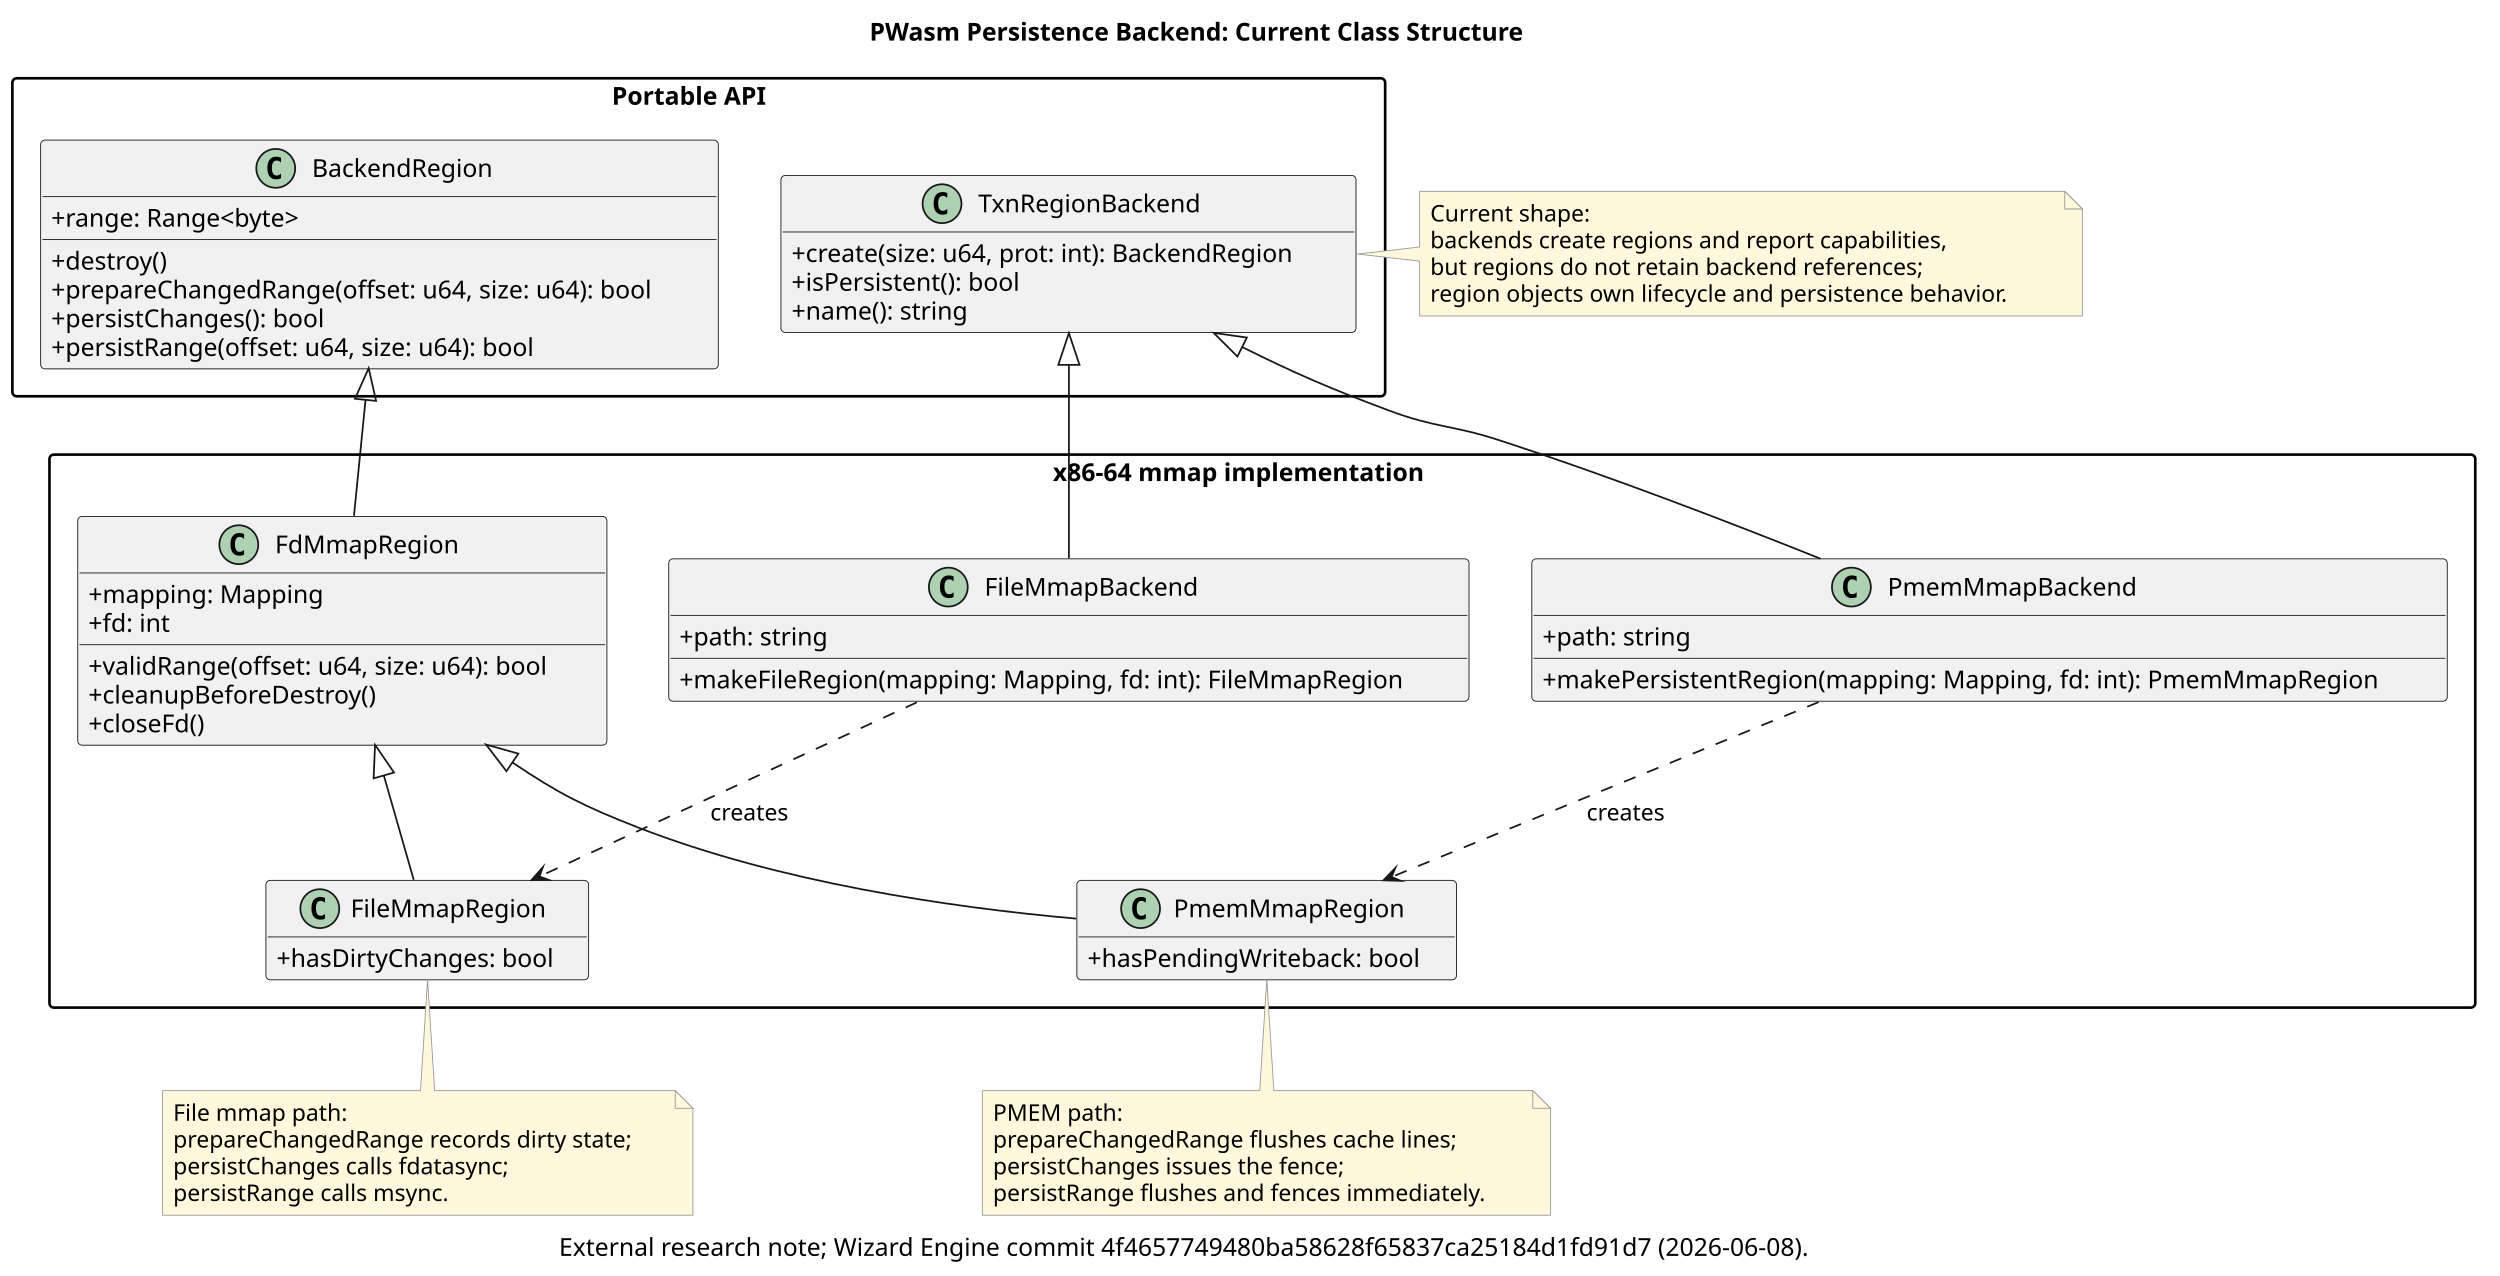
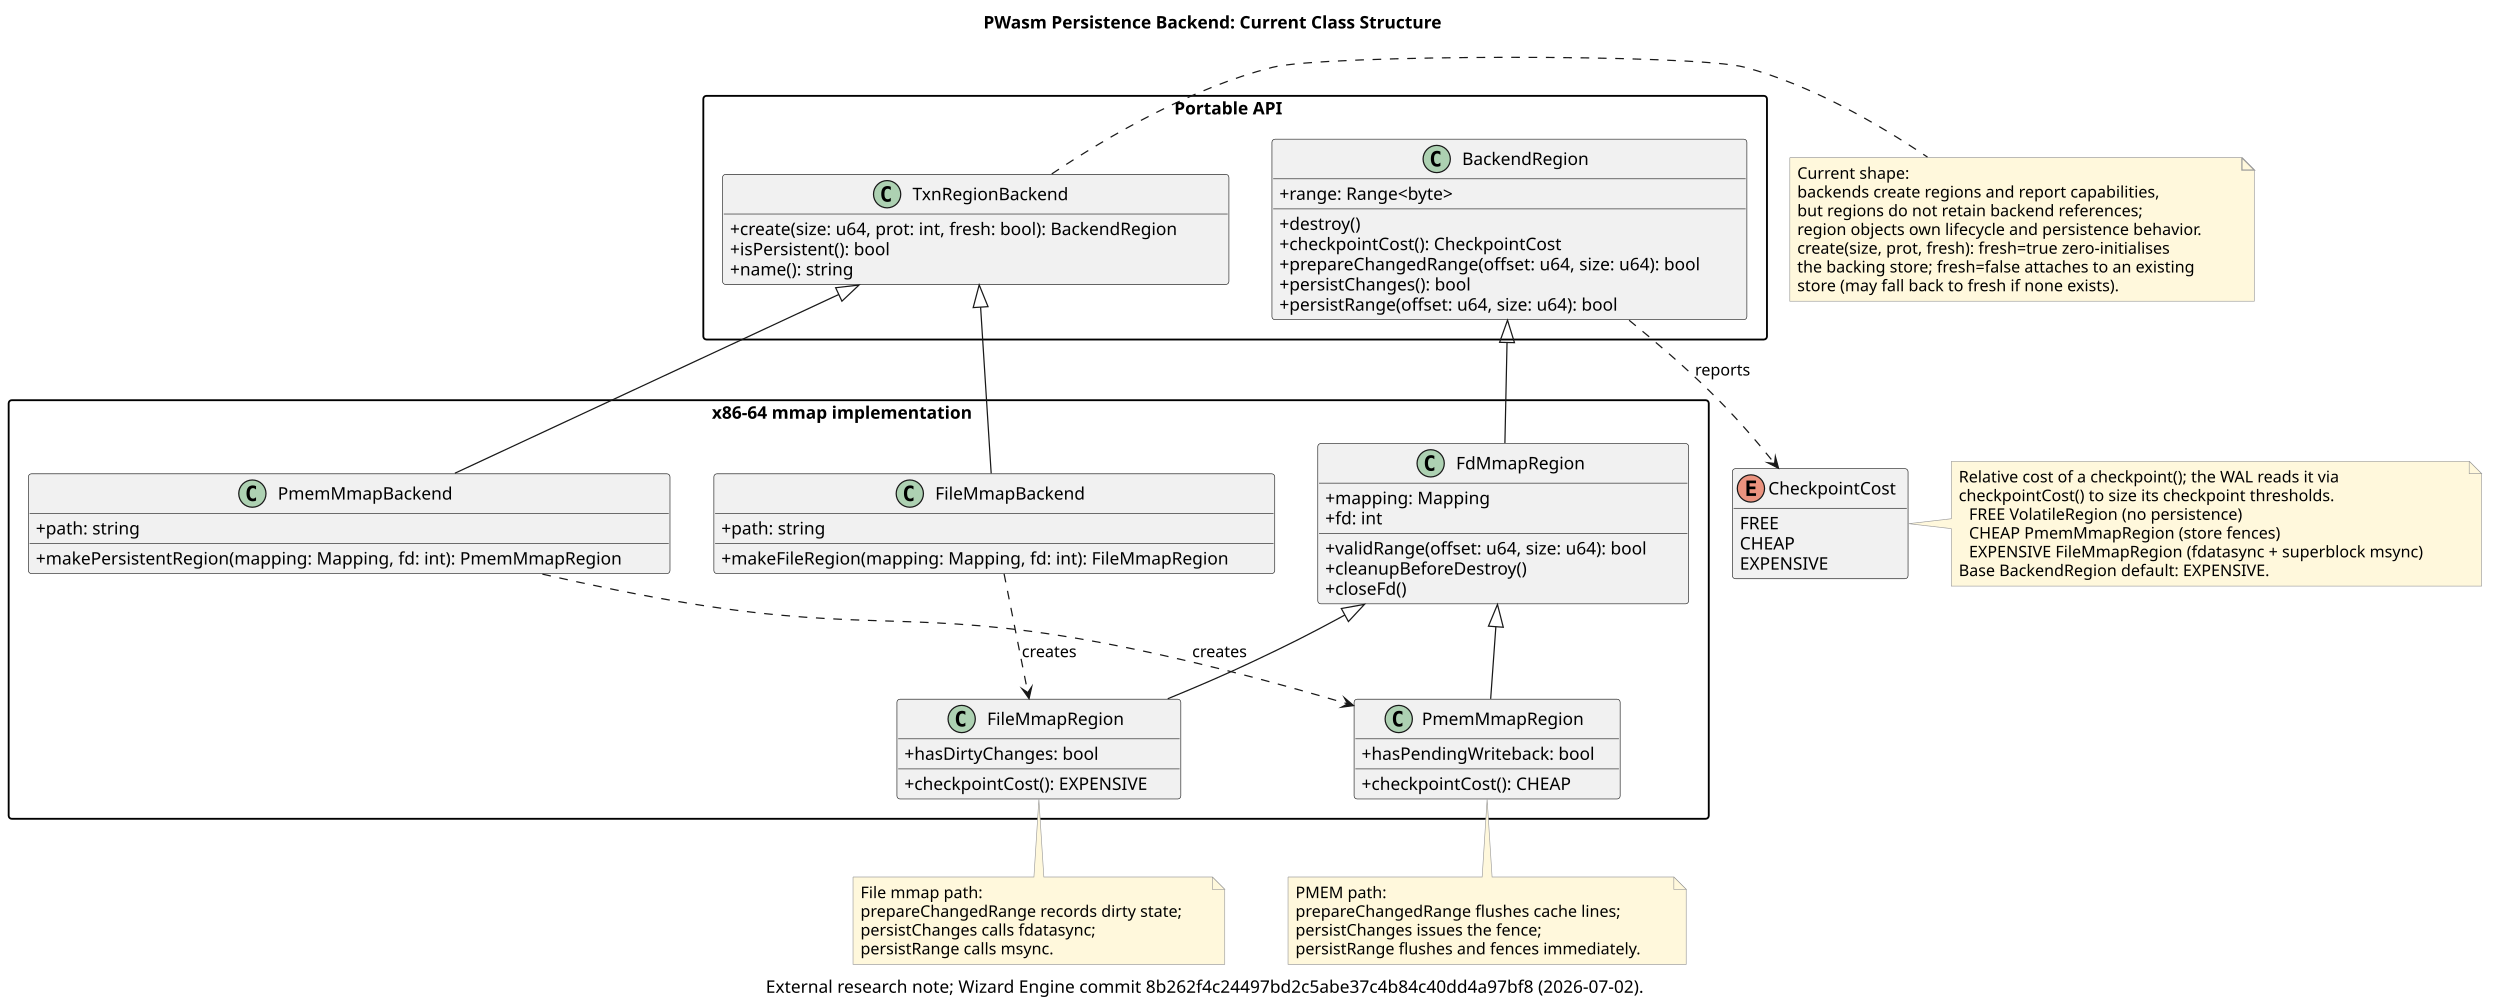
- <svg xmlns="http://www.w3.org/2000/svg" contentStyleType="text/css" data-diagram-type="CLASS" height="722px" preserveAspectRatio="none" style="width:1415px;height:722px;background:#FFFFFF;" version="1.1" viewBox="0 0 1415 722" width="1415px" zoomAndPan="magnify">
+ <svg xmlns="http://www.w3.org/2000/svg" contentStyleType="text/css" data-diagram-type="CLASS" height="813px" preserveAspectRatio="none" style="width:2019px;height:813px;background:#FFFFFF;" version="1.1" viewBox="0 0 2019 813" width="2019px" zoomAndPan="magnify">
  <defs />
  <g>
    <g class="title" data-source-line="3">
-       <text fill="#000000" font-family="sans-serif" font-size="14" font-weight="700" lengthAdjust="spacing" textLength="423.719" x="492.141" y="22.995">PWasm Persistence Backend: Current Class Structure</text>
+       <text fill="#000000" font-family="sans-serif" font-size="14" font-weight="700" lengthAdjust="spacing" textLength="423.719" x="794.208" y="22.995">PWasm Persistence Backend: Current Class Structure</text>
    </g>
-     <g class="cluster" data-qualified-name="Portable API" data-source-line="6" id="ent0001">
-       <rect fill="none" height="180" rx="2.5" ry="2.5" style="stroke:#000000;stroke-width:1.5;" width="777" x="7" y="44.297" />
-       <text fill="#000000" font-family="sans-serif" font-size="14" font-weight="700" lengthAdjust="spacing" textLength="98.417" x="346.291" y="59.292">Portable API</text>
+     <g class="cluster" data-qualified-name="Portable API" data-source-line="12" id="ent0002">
+       <rect fill="none" height="196.78" rx="2.5" ry="2.5" style="stroke:#000000;stroke-width:1.5;" width="859" x="568" y="77.407" />
+       <text fill="#000000" font-family="sans-serif" font-size="14" font-weight="700" lengthAdjust="spacing" textLength="98.417" x="948.292" y="92.402">Portable API</text>
    </g>
-     <g class="cluster" data-qualified-name="x86-64 mmap implementation" data-source-line="22" id="ent0004">
-       <rect fill="none" height="313" rx="2.5" ry="2.5" style="stroke:#000000;stroke-width:1.5;" width="1373" x="28" y="257.297" />
-       <text fill="#000000" font-family="sans-serif" font-size="14" font-weight="700" lengthAdjust="spacing" textLength="237.166" x="595.917" y="272.292">x86-64 mmap implementation</text>
+     <g class="cluster" data-qualified-name="x86-64 mmap implementation" data-source-line="29" id="ent0005">
+       <rect fill="none" height="338.08" rx="2.5" ry="2.5" style="stroke:#000000;stroke-width:1.5;" width="1373" x="7" y="323.187" />
+       <text fill="#000000" font-family="sans-serif" font-size="14" font-weight="700" lengthAdjust="spacing" textLength="237.166" x="574.917" y="338.182">x86-64 mmap implementation</text>
    </g>
-     <g class="entity" data-qualified-name="Portable API.BackendRegion" data-source-line="7" id="ent0002">
-       <rect fill="#F1F1F1" height="129.484" rx="2.5" ry="2.5" style="stroke:#181818;stroke-width:0.5;" width="383.56" x="23" y="79.297" />
-       <ellipse cx="156.072" cy="95.297" fill="#ADD1B2" rx="11" ry="11" style="stroke:#181818;stroke-width:1;" />
-       <path d="M159.041,100.938 Q158.462,101.234 157.822,101.375 Q157.181,101.531 156.478,101.531 Q153.978,101.531 152.65,99.891 Q151.337,98.234 151.337,95.109 Q151.337,91.984 152.65,90.328 Q153.978,88.672 156.478,88.672 Q157.181,88.672 157.822,88.828 Q158.478,88.984 159.041,89.281 L159.041,92 Q158.416,91.422 157.822,91.156 Q157.228,90.875 156.603,90.875 Q155.259,90.875 154.572,91.953 Q153.884,93.016 153.884,95.109 Q153.884,97.203 154.572,98.281 Q155.259,99.344 156.603,99.344 Q157.228,99.344 157.822,99.078 Q158.416,98.797 159.041,98.219 L159.041,100.938 Z " fill="#000000" />
-       <text fill="#000000" font-family="sans-serif" font-size="14" lengthAdjust="spacing" textLength="108.917" x="176.572" y="100.144">BackendRegion</text>
-       <line style="stroke:#181818;stroke-width:0.5;" x1="24" x2="405.56" y1="111.297" y2="111.297" />
-       <text fill="#000000" font-family="sans-serif" font-size="14" lengthAdjust="spacing" textLength="161.02" x="29" y="128.292">+range: Range&lt;byte&gt;</text>
-       <line style="stroke:#181818;stroke-width:0.5;" x1="24" x2="405.56" y1="135.594" y2="135.594" />
-       <text fill="#000000" font-family="sans-serif" font-size="14" lengthAdjust="spacing" textLength="75.544" x="29" y="152.589">+destroy()</text>
-       <text fill="#000000" font-family="sans-serif" font-size="14" lengthAdjust="spacing" textLength="371.56" x="29" y="168.886">+prepareChangedRange(offset: u64, size: u64): bool</text>
-       <text fill="#000000" font-family="sans-serif" font-size="14" lengthAdjust="spacing" textLength="169.846" x="29" y="185.183">+persistChanges(): bool</text>
-       <text fill="#000000" font-family="sans-serif" font-size="14" lengthAdjust="spacing" textLength="301.205" x="29" y="201.48">+persistRange(offset: u64, size: u64): bool</text>
+     <g class="entity" data-qualified-name="Portable API.BackendRegion" data-source-line="13" id="ent0003">
+       <rect fill="#F1F1F1" height="145.781" rx="2.5" ry="2.5" style="stroke:#181818;stroke-width:0.5;" width="383.56" x="1027.22" y="112.407" />
+       <ellipse cx="1160.292" cy="128.407" fill="#ADD1B2" rx="11" ry="11" style="stroke:#181818;stroke-width:1;" />
+       <path d="M1163.261,134.048 Q1162.682,134.344 1162.042,134.485 Q1161.401,134.641 1160.698,134.641 Q1158.198,134.641 1156.87,133.001 Q1155.557,131.344 1155.557,128.219 Q1155.557,125.094 1156.87,123.438 Q1158.198,121.782 1160.698,121.782 Q1161.401,121.782 1162.042,121.938 Q1162.698,122.094 1163.261,122.391 L1163.261,125.11 Q1162.636,124.532 1162.042,124.266 Q1161.448,123.985 1160.823,123.985 Q1159.479,123.985 1158.792,125.063 Q1158.104,126.126 1158.104,128.219 Q1158.104,130.313 1158.792,131.391 Q1159.479,132.454 1160.823,132.454 Q1161.448,132.454 1162.042,132.188 Q1162.636,131.907 1163.261,131.329 L1163.261,134.048 Z " fill="#000000" />
+       <text fill="#000000" font-family="sans-serif" font-size="14" lengthAdjust="spacing" textLength="108.917" x="1180.792" y="133.254">BackendRegion</text>
+       <line style="stroke:#181818;stroke-width:0.5;" x1="1028.22" x2="1409.781" y1="144.407" y2="144.407" />
+       <text fill="#000000" font-family="sans-serif" font-size="14" lengthAdjust="spacing" textLength="161.02" x="1033.22" y="161.402">+range: Range&lt;byte&gt;</text>
+       <line style="stroke:#181818;stroke-width:0.5;" x1="1028.22" x2="1409.781" y1="168.704" y2="168.704" />
+       <text fill="#000000" font-family="sans-serif" font-size="14" lengthAdjust="spacing" textLength="75.544" x="1033.22" y="185.699">+destroy()</text>
+       <text fill="#000000" font-family="sans-serif" font-size="14" lengthAdjust="spacing" textLength="249.532" x="1033.22" y="201.996">+checkpointCost(): CheckpointCost</text>
+       <text fill="#000000" font-family="sans-serif" font-size="14" lengthAdjust="spacing" textLength="371.56" x="1033.22" y="218.293">+prepareChangedRange(offset: u64, size: u64): bool</text>
+       <text fill="#000000" font-family="sans-serif" font-size="14" lengthAdjust="spacing" textLength="169.846" x="1033.22" y="234.589">+persistChanges(): bool</text>
+       <text fill="#000000" font-family="sans-serif" font-size="14" lengthAdjust="spacing" textLength="301.205" x="1033.22" y="250.886">+persistRange(offset: u64, size: u64): bool</text>
    </g>
-     <g class="entity" data-qualified-name="Portable API.TxnRegionBackend" data-source-line="15" id="ent0003">
-       <rect fill="#F1F1F1" height="88.891" rx="2.5" ry="2.5" style="stroke:#181818;stroke-width:0.5;" width="325.503" x="442" y="99.297" />
-       <ellipse cx="533.188" cy="115.297" fill="#ADD1B2" rx="11" ry="11" style="stroke:#181818;stroke-width:1;" />
-       <path d="M536.157,120.938 Q535.579,121.234 534.938,121.375 Q534.297,121.531 533.594,121.531 Q531.094,121.531 529.766,119.891 Q528.454,118.234 528.454,115.109 Q528.454,111.984 529.766,110.328 Q531.094,108.672 533.594,108.672 Q534.297,108.672 534.938,108.828 Q535.594,108.984 536.157,109.281 L536.157,112 Q535.532,111.422 534.938,111.156 Q534.344,110.875 533.719,110.875 Q532.375,110.875 531.688,111.953 Q531,113.016 531,115.109 Q531,117.203 531.688,118.281 Q532.375,119.344 533.719,119.344 Q534.344,119.344 534.938,119.078 Q535.532,118.797 536.157,118.219 L536.157,120.938 Z " fill="#000000" />
-       <text fill="#000000" font-family="sans-serif" font-size="14" lengthAdjust="spacing" textLength="134.627" x="553.688" y="120.144">TxnRegionBackend</text>
-       <line style="stroke:#181818;stroke-width:0.5;" x1="443" x2="766.503" y1="131.297" y2="131.297" />
-       <text fill="#000000" font-family="sans-serif" font-size="14" lengthAdjust="spacing" textLength="313.503" x="448" y="148.292">+create(size: u64, prot: int): BackendRegion</text>
-       <text fill="#000000" font-family="sans-serif" font-size="14" lengthAdjust="spacing" textLength="142.666" x="448" y="164.589">+isPersistent(): bool</text>
-       <text fill="#000000" font-family="sans-serif" font-size="14" lengthAdjust="spacing" textLength="111.713" x="448" y="180.886">+name(): string</text>
+     <g class="entity" data-qualified-name="Portable API.TxnRegionBackend" data-source-line="22" id="ent0004">
+       <rect fill="#F1F1F1" height="88.891" rx="2.5" ry="2.5" style="stroke:#181818;stroke-width:0.5;" width="408.942" x="583.53" y="140.847" />
+       <ellipse cx="716.438" cy="156.847" fill="#ADD1B2" rx="11" ry="11" style="stroke:#181818;stroke-width:1;" />
+       <path d="M719.407,162.488 Q718.828,162.784 718.188,162.925 Q717.547,163.081 716.844,163.081 Q714.344,163.081 713.016,161.441 Q711.703,159.784 711.703,156.659 Q711.703,153.534 713.016,151.878 Q714.344,150.222 716.844,150.222 Q717.547,150.222 718.188,150.378 Q718.844,150.534 719.407,150.831 L719.407,153.55 Q718.782,152.972 718.188,152.706 Q717.594,152.425 716.969,152.425 Q715.625,152.425 714.938,153.503 Q714.25,154.566 714.25,156.659 Q714.25,158.753 714.938,159.831 Q715.625,160.894 716.969,160.894 Q717.594,160.894 718.188,160.628 Q718.782,160.347 719.407,159.769 L719.407,162.488 Z " fill="#000000" />
+       <text fill="#000000" font-family="sans-serif" font-size="14" lengthAdjust="spacing" textLength="134.627" x="736.938" y="161.694">TxnRegionBackend</text>
+       <line style="stroke:#181818;stroke-width:0.5;" x1="584.53" x2="991.472" y1="172.847" y2="172.847" />
+       <text fill="#000000" font-family="sans-serif" font-size="14" lengthAdjust="spacing" textLength="396.942" x="589.53" y="189.842">+create(size: u64, prot: int, fresh: bool): BackendRegion</text>
+       <text fill="#000000" font-family="sans-serif" font-size="14" lengthAdjust="spacing" textLength="142.666" x="589.53" y="206.139">+isPersistent(): bool</text>
+       <text fill="#000000" font-family="sans-serif" font-size="14" lengthAdjust="spacing" textLength="111.713" x="589.53" y="222.436">+name(): string</text>
    </g>
-     <g class="entity" data-qualified-name="x86-64 mmap implementation.FdMmapRegion" data-source-line="23" id="ent0005">
-       <rect fill="#F1F1F1" height="129.484" rx="2.5" ry="2.5" style="stroke:#181818;stroke-width:0.5;" width="299.513" x="44" y="292.297" />
-       <ellipse cx="135.167" cy="308.297" fill="#ADD1B2" rx="11" ry="11" style="stroke:#181818;stroke-width:1;" />
-       <path d="M138.136,313.938 Q137.558,314.234 136.917,314.375 Q136.277,314.531 135.574,314.531 Q133.074,314.531 131.746,312.891 Q130.433,311.234 130.433,308.109 Q130.433,304.984 131.746,303.328 Q133.074,301.672 135.574,301.672 Q136.277,301.672 136.917,301.828 Q137.574,301.984 138.136,302.281 L138.136,305 Q137.511,304.422 136.917,304.156 Q136.324,303.875 135.699,303.875 Q134.355,303.875 133.667,304.953 Q132.98,306.016 132.98,308.109 Q132.98,310.203 133.667,311.281 Q134.355,312.344 135.699,312.344 Q136.324,312.344 136.917,312.078 Q137.511,311.797 138.136,311.219 L138.136,313.938 Z " fill="#000000" />
-       <text fill="#000000" font-family="sans-serif" font-size="14" lengthAdjust="spacing" textLength="108.678" x="155.667" y="313.144">FdMmapRegion</text>
-       <line style="stroke:#181818;stroke-width:0.5;" x1="45" x2="342.513" y1="324.297" y2="324.297" />
-       <text fill="#000000" font-family="sans-serif" font-size="14" lengthAdjust="spacing" textLength="142.618" x="50" y="341.292">+mapping: Mapping</text>
-       <text fill="#000000" font-family="sans-serif" font-size="14" lengthAdjust="spacing" textLength="52.965" x="50" y="357.589">+fd: int</text>
-       <line style="stroke:#181818;stroke-width:0.5;" x1="45" x2="342.513" y1="364.891" y2="364.891" />
-       <text fill="#000000" font-family="sans-serif" font-size="14" lengthAdjust="spacing" textLength="287.513" x="50" y="381.886">+validRange(offset: u64, size: u64): bool</text>
-       <text fill="#000000" font-family="sans-serif" font-size="14" lengthAdjust="spacing" textLength="178.931" x="50" y="398.183">+cleanupBeforeDestroy()</text>
-       <text fill="#000000" font-family="sans-serif" font-size="14" lengthAdjust="spacing" textLength="75.653" x="50" y="414.479">+closeFd()</text>
+     <g class="entity" data-qualified-name="x86-64 mmap implementation.FdMmapRegion" data-source-line="30" id="ent0006">
+       <rect fill="#F1F1F1" height="129.484" rx="2.5" ry="2.5" style="stroke:#181818;stroke-width:0.5;" width="299.513" x="1064.24" y="358.187" />
+       <ellipse cx="1155.408" cy="374.187" fill="#ADD1B2" rx="11" ry="11" style="stroke:#181818;stroke-width:1;" />
+       <path d="M1158.376,379.827 Q1157.798,380.124 1157.158,380.265 Q1156.517,380.421 1155.814,380.421 Q1153.314,380.421 1151.986,378.781 Q1150.673,377.124 1150.673,373.999 Q1150.673,370.874 1151.986,369.218 Q1153.314,367.562 1155.814,367.562 Q1156.517,367.562 1157.158,367.718 Q1157.814,367.874 1158.376,368.171 L1158.376,370.89 Q1157.751,370.312 1157.158,370.046 Q1156.564,369.765 1155.939,369.765 Q1154.595,369.765 1153.908,370.843 Q1153.22,371.906 1153.22,373.999 Q1153.22,376.093 1153.908,377.171 Q1154.595,378.234 1155.939,378.234 Q1156.564,378.234 1157.158,377.968 Q1157.751,377.687 1158.376,377.109 L1158.376,379.827 Z " fill="#000000" />
+       <text fill="#000000" font-family="sans-serif" font-size="14" lengthAdjust="spacing" textLength="108.678" x="1175.908" y="379.034">FdMmapRegion</text>
+       <line style="stroke:#181818;stroke-width:0.5;" x1="1065.24" x2="1362.753" y1="390.187" y2="390.187" />
+       <text fill="#000000" font-family="sans-serif" font-size="14" lengthAdjust="spacing" textLength="142.618" x="1070.24" y="407.182">+mapping: Mapping</text>
+       <text fill="#000000" font-family="sans-serif" font-size="14" lengthAdjust="spacing" textLength="52.965" x="1070.24" y="423.479">+fd: int</text>
+       <line style="stroke:#181818;stroke-width:0.5;" x1="1065.24" x2="1362.753" y1="430.781" y2="430.781" />
+       <text fill="#000000" font-family="sans-serif" font-size="14" lengthAdjust="spacing" textLength="287.513" x="1070.24" y="447.776">+validRange(offset: u64, size: u64): bool</text>
+       <text fill="#000000" font-family="sans-serif" font-size="14" lengthAdjust="spacing" textLength="178.931" x="1070.24" y="464.073">+cleanupBeforeDestroy()</text>
+       <text fill="#000000" font-family="sans-serif" font-size="14" lengthAdjust="spacing" textLength="75.653" x="1070.24" y="480.37">+closeFd()</text>
    </g>
-     <g class="entity" data-qualified-name="x86-64 mmap implementation.FileMmapRegion" data-source-line="31" id="ent0006">
-       <rect fill="#F1F1F1" height="56.297" rx="2.5" ry="2.5" style="stroke:#181818;stroke-width:0.5;" width="182.645" x="150.5" y="498.297" />
-       <ellipse cx="181.008" cy="514.297" fill="#ADD1B2" rx="11" ry="11" style="stroke:#181818;stroke-width:1;" />
-       <path d="M183.977,519.938 Q183.399,520.234 182.758,520.375 Q182.117,520.531 181.414,520.531 Q178.914,520.531 177.586,518.891 Q176.274,517.234 176.274,514.109 Q176.274,510.984 177.586,509.328 Q178.914,507.672 181.414,507.672 Q182.117,507.672 182.758,507.828 Q183.414,507.984 183.977,508.281 L183.977,511 Q183.352,510.422 182.758,510.156 Q182.164,509.875 181.539,509.875 Q180.195,509.875 179.508,510.953 Q178.82,512.016 178.82,514.109 Q178.82,516.203 179.508,517.281 Q180.195,518.344 181.539,518.344 Q182.164,518.344 182.758,518.078 Q183.352,517.797 183.977,517.219 L183.977,519.938 Z " fill="#000000" />
-       <text fill="#000000" font-family="sans-serif" font-size="14" lengthAdjust="spacing" textLength="116.184" x="198.454" y="519.144">FileMmapRegion</text>
-       <line style="stroke:#181818;stroke-width:0.5;" x1="151.5" x2="332.146" y1="530.297" y2="530.297" />
-       <text fill="#000000" font-family="sans-serif" font-size="14" lengthAdjust="spacing" textLength="170.645" x="156.5" y="547.292">+hasDirtyChanges: bool</text>
+     <g class="entity" data-qualified-name="x86-64 mmap implementation.FileMmapRegion" data-source-line="38" id="ent0007">
+       <rect fill="#F1F1F1" height="80.594" rx="2.5" ry="2.5" style="stroke:#181818;stroke-width:0.5;" width="229.273" x="724.36" y="564.667" />
+       <ellipse cx="776.655" cy="580.667" fill="#ADD1B2" rx="11" ry="11" style="stroke:#181818;stroke-width:1;" />
+       <path d="M779.624,586.308 Q779.045,586.604 778.405,586.745 Q777.764,586.901 777.061,586.901 Q774.561,586.901 773.233,585.261 Q771.92,583.604 771.92,580.479 Q771.92,577.354 773.233,575.698 Q774.561,574.042 777.061,574.042 Q777.764,574.042 778.405,574.198 Q779.061,574.354 779.624,574.651 L779.624,577.37 Q778.999,576.792 778.405,576.526 Q777.811,576.245 777.186,576.245 Q775.842,576.245 775.155,577.323 Q774.467,578.386 774.467,580.479 Q774.467,582.573 775.155,583.651 Q775.842,584.714 777.186,584.714 Q777.811,584.714 778.405,584.448 Q778.999,584.167 779.624,583.589 L779.624,586.308 Z " fill="#000000" />
+       <text fill="#000000" font-family="sans-serif" font-size="14" lengthAdjust="spacing" textLength="116.184" x="797.155" y="585.514">FileMmapRegion</text>
+       <line style="stroke:#181818;stroke-width:0.5;" x1="725.36" x2="952.633" y1="596.667" y2="596.667" />
+       <text fill="#000000" font-family="sans-serif" font-size="14" lengthAdjust="spacing" textLength="170.645" x="730.36" y="613.662">+hasDirtyChanges: bool</text>
+       <line style="stroke:#181818;stroke-width:0.5;" x1="725.36" x2="952.633" y1="620.964" y2="620.964" />
+       <text fill="#000000" font-family="sans-serif" font-size="14" lengthAdjust="spacing" textLength="217.273" x="730.36" y="637.959">+checkpointCost(): EXPENSIVE</text>
    </g>
-     <g class="entity" data-qualified-name="x86-64 mmap implementation.PmemMmapRegion" data-source-line="35" id="ent0007">
-       <rect fill="#F1F1F1" height="56.297" rx="2.5" ry="2.5" style="stroke:#181818;stroke-width:0.5;" width="214.877" x="609.5" y="498.297" />
-       <ellipse cx="645.563" cy="514.297" fill="#ADD1B2" rx="11" ry="11" style="stroke:#181818;stroke-width:1;" />
-       <path d="M648.532,519.938 Q647.954,520.234 647.313,520.375 Q646.673,520.531 645.97,520.531 Q643.47,520.531 642.142,518.891 Q640.829,517.234 640.829,514.109 Q640.829,510.984 642.142,509.328 Q643.47,507.672 645.97,507.672 Q646.673,507.672 647.313,507.828 Q647.97,507.984 648.532,508.281 L648.532,511 Q647.907,510.422 647.313,510.156 Q646.72,509.875 646.095,509.875 Q644.751,509.875 644.063,510.953 Q643.376,512.016 643.376,514.109 Q643.376,516.203 644.063,517.281 Q644.751,518.344 646.095,518.344 Q646.72,518.344 647.313,518.078 Q647.907,517.797 648.532,517.219 L648.532,519.938 Z " fill="#000000" />
-       <text fill="#000000" font-family="sans-serif" font-size="14" lengthAdjust="spacing" textLength="136.069" x="664.244" y="519.144">PmemMmapRegion</text>
-       <line style="stroke:#181818;stroke-width:0.5;" x1="610.5" x2="823.377" y1="530.297" y2="530.297" />
-       <text fill="#000000" font-family="sans-serif" font-size="14" lengthAdjust="spacing" textLength="202.877" x="615.5" y="547.292">+hasPendingWriteback: bool</text>
+     <g class="entity" data-qualified-name="x86-64 mmap implementation.PmemMmapRegion" data-source-line="43" id="ent0008">
+       <rect fill="#F1F1F1" height="80.594" rx="2.5" ry="2.5" style="stroke:#181818;stroke-width:0.5;" width="214.877" x="1093.56" y="564.667" />
+       <ellipse cx="1129.623" cy="580.667" fill="#ADD1B2" rx="11" ry="11" style="stroke:#181818;stroke-width:1;" />
+       <path d="M1132.592,586.308 Q1132.014,586.604 1131.373,586.745 Q1130.733,586.901 1130.03,586.901 Q1127.53,586.901 1126.202,585.261 Q1124.889,583.604 1124.889,580.479 Q1124.889,577.354 1126.202,575.698 Q1127.53,574.042 1130.03,574.042 Q1130.733,574.042 1131.373,574.198 Q1132.03,574.354 1132.592,574.651 L1132.592,577.37 Q1131.967,576.792 1131.373,576.526 Q1130.78,576.245 1130.155,576.245 Q1128.811,576.245 1128.123,577.323 Q1127.436,578.386 1127.436,580.479 Q1127.436,582.573 1128.123,583.651 Q1128.811,584.714 1130.155,584.714 Q1130.78,584.714 1131.373,584.448 Q1131.967,584.167 1132.592,583.589 L1132.592,586.308 Z " fill="#000000" />
+       <text fill="#000000" font-family="sans-serif" font-size="14" lengthAdjust="spacing" textLength="136.069" x="1148.304" y="585.514">PmemMmapRegion</text>
+       <line style="stroke:#181818;stroke-width:0.5;" x1="1094.56" x2="1307.437" y1="596.667" y2="596.667" />
+       <text fill="#000000" font-family="sans-serif" font-size="14" lengthAdjust="spacing" textLength="202.877" x="1099.56" y="613.662">+hasPendingWriteback: bool</text>
+       <line style="stroke:#181818;stroke-width:0.5;" x1="1094.56" x2="1307.437" y1="620.964" y2="620.964" />
+       <text fill="#000000" font-family="sans-serif" font-size="14" lengthAdjust="spacing" textLength="186.806" x="1099.56" y="637.959">+checkpointCost(): CHEAP</text>
    </g>
-     <g class="entity" data-qualified-name="x86-64 mmap implementation.PmemMmapBackend" data-source-line="39" id="ent0008">
-       <rect fill="#F1F1F1" height="80.594" rx="2.5" ry="2.5" style="stroke:#181818;stroke-width:0.5;" width="518.16" x="867" y="316.297" />
-       <ellipse cx="1047.893" cy="332.297" fill="#ADD1B2" rx="11" ry="11" style="stroke:#181818;stroke-width:1;" />
-       <path d="M1050.861,337.938 Q1050.283,338.234 1049.643,338.375 Q1049.002,338.531 1048.299,338.531 Q1045.799,338.531 1044.471,336.891 Q1043.158,335.234 1043.158,332.109 Q1043.158,328.984 1044.471,327.328 Q1045.799,325.672 1048.299,325.672 Q1049.002,325.672 1049.643,325.828 Q1050.299,325.984 1050.861,326.281 L1050.861,329 Q1050.236,328.422 1049.643,328.156 Q1049.049,327.875 1048.424,327.875 Q1047.08,327.875 1046.393,328.953 Q1045.705,330.016 1045.705,332.109 Q1045.705,334.203 1046.393,335.281 Q1047.08,336.344 1048.424,336.344 Q1049.049,336.344 1049.643,336.078 Q1050.236,335.797 1050.861,335.219 L1050.861,337.938 Z " fill="#000000" />
-       <text fill="#000000" font-family="sans-serif" font-size="14" lengthAdjust="spacing" textLength="147.875" x="1068.393" y="337.144">PmemMmapBackend</text>
-       <line style="stroke:#181818;stroke-width:0.5;" x1="868" x2="1384.16" y1="348.297" y2="348.297" />
-       <text fill="#000000" font-family="sans-serif" font-size="14" lengthAdjust="spacing" textLength="92.914" x="873" y="365.292">+path: string</text>
-       <line style="stroke:#181818;stroke-width:0.5;" x1="868" x2="1384.16" y1="372.594" y2="372.594" />
-       <text fill="#000000" font-family="sans-serif" font-size="14" lengthAdjust="spacing" textLength="506.16" x="873" y="389.589">+makePersistentRegion(mapping: Mapping, fd: int): PmemMmapRegion</text>
+     <g class="entity" data-qualified-name="x86-64 mmap implementation.PmemMmapBackend" data-source-line="48" id="ent0009">
+       <rect fill="#F1F1F1" height="80.594" rx="2.5" ry="2.5" style="stroke:#181818;stroke-width:0.5;" width="518.16" x="22.92" y="382.637" />
+       <ellipse cx="203.813" cy="398.637" fill="#ADD1B2" rx="11" ry="11" style="stroke:#181818;stroke-width:1;" />
+       <path d="M206.781,404.277 Q206.203,404.574 205.563,404.715 Q204.922,404.871 204.219,404.871 Q201.719,404.871 200.391,403.231 Q199.078,401.574 199.078,398.449 Q199.078,395.324 200.391,393.668 Q201.719,392.012 204.219,392.012 Q204.922,392.012 205.563,392.168 Q206.219,392.324 206.781,392.621 L206.781,395.34 Q206.156,394.762 205.563,394.496 Q204.969,394.215 204.344,394.215 Q203,394.215 202.313,395.293 Q201.625,396.356 201.625,398.449 Q201.625,400.543 202.313,401.621 Q203,402.684 204.344,402.684 Q204.969,402.684 205.563,402.418 Q206.156,402.137 206.781,401.559 L206.781,404.277 Z " fill="#000000" />
+       <text fill="#000000" font-family="sans-serif" font-size="14" lengthAdjust="spacing" textLength="147.875" x="224.313" y="403.484">PmemMmapBackend</text>
+       <line style="stroke:#181818;stroke-width:0.5;" x1="23.92" x2="540.08" y1="414.637" y2="414.637" />
+       <text fill="#000000" font-family="sans-serif" font-size="14" lengthAdjust="spacing" textLength="92.914" x="28.92" y="431.632">+path: string</text>
+       <line style="stroke:#181818;stroke-width:0.5;" x1="23.92" x2="540.08" y1="438.934" y2="438.934" />
+       <text fill="#000000" font-family="sans-serif" font-size="14" lengthAdjust="spacing" textLength="506.16" x="28.92" y="455.929">+makePersistentRegion(mapping: Mapping, fd: int): PmemMmapRegion</text>
    </g>
-     <g class="entity" data-qualified-name="x86-64 mmap implementation.FileMmapBackend" data-source-line="44" id="ent0009">
-       <rect fill="#F1F1F1" height="80.594" rx="2.5" ry="2.5" style="stroke:#181818;stroke-width:0.5;" width="452.966" x="378.5" y="316.297" />
-       <ellipse cx="536.738" cy="332.297" fill="#ADD1B2" rx="11" ry="11" style="stroke:#181818;stroke-width:1;" />
-       <path d="M539.707,337.938 Q539.129,338.234 538.488,338.375 Q537.848,338.531 537.144,338.531 Q534.644,338.531 533.316,336.891 Q532.004,335.234 532.004,332.109 Q532.004,328.984 533.316,327.328 Q534.644,325.672 537.144,325.672 Q537.848,325.672 538.488,325.828 Q539.144,325.984 539.707,326.281 L539.707,329 Q539.082,328.422 538.488,328.156 Q537.894,327.875 537.269,327.875 Q535.926,327.875 535.238,328.953 Q534.551,330.016 534.551,332.109 Q534.551,334.203 535.238,335.281 Q535.926,336.344 537.269,336.344 Q537.894,336.344 538.488,336.078 Q539.082,335.797 539.707,335.219 L539.707,337.938 Z " fill="#000000" />
-       <text fill="#000000" font-family="sans-serif" font-size="14" lengthAdjust="spacing" textLength="127.989" x="557.238" y="337.144">FileMmapBackend</text>
-       <line style="stroke:#181818;stroke-width:0.5;" x1="379.5" x2="830.466" y1="348.297" y2="348.297" />
-       <text fill="#000000" font-family="sans-serif" font-size="14" lengthAdjust="spacing" textLength="92.914" x="384.5" y="365.292">+path: string</text>
-       <line style="stroke:#181818;stroke-width:0.5;" x1="379.5" x2="830.466" y1="372.594" y2="372.594" />
-       <text fill="#000000" font-family="sans-serif" font-size="14" lengthAdjust="spacing" textLength="440.966" x="384.5" y="389.589">+makeFileRegion(mapping: Mapping, fd: int): FileMmapRegion</text>
+     <g class="entity" data-qualified-name="x86-64 mmap implementation.FileMmapBackend" data-source-line="53" id="ent0010">
+       <rect fill="#F1F1F1" height="80.594" rx="2.5" ry="2.5" style="stroke:#181818;stroke-width:0.5;" width="452.966" x="576.52" y="382.637" />
+       <ellipse cx="734.758" cy="398.637" fill="#ADD1B2" rx="11" ry="11" style="stroke:#181818;stroke-width:1;" />
+       <path d="M737.727,404.277 Q737.149,404.574 736.508,404.715 Q735.868,404.871 735.164,404.871 Q732.664,404.871 731.336,403.231 Q730.024,401.574 730.024,398.449 Q730.024,395.324 731.336,393.668 Q732.664,392.012 735.164,392.012 Q735.868,392.012 736.508,392.168 Q737.164,392.324 737.727,392.621 L737.727,395.34 Q737.102,394.762 736.508,394.496 Q735.914,394.215 735.289,394.215 Q733.946,394.215 733.258,395.293 Q732.571,396.356 732.571,398.449 Q732.571,400.543 733.258,401.621 Q733.946,402.684 735.289,402.684 Q735.914,402.684 736.508,402.418 Q737.102,402.137 737.727,401.559 L737.727,404.277 Z " fill="#000000" />
+       <text fill="#000000" font-family="sans-serif" font-size="14" lengthAdjust="spacing" textLength="127.989" x="755.258" y="403.484">FileMmapBackend</text>
+       <line style="stroke:#181818;stroke-width:0.5;" x1="577.52" x2="1028.486" y1="414.637" y2="414.637" />
+       <text fill="#000000" font-family="sans-serif" font-size="14" lengthAdjust="spacing" textLength="92.914" x="582.52" y="431.632">+path: string</text>
+       <line style="stroke:#181818;stroke-width:0.5;" x1="577.52" x2="1028.486" y1="438.934" y2="438.934" />
+       <text fill="#000000" font-family="sans-serif" font-size="14" lengthAdjust="spacing" textLength="440.966" x="582.52" y="455.929">+makeFileRegion(mapping: Mapping, fd: int): FileMmapRegion</text>
    </g>
-     <g class="entity" data-qualified-name="GMN17" data-source-line="61" id="ent0018">
-       <path d="M803.5,108.297 L803.5,139.797 L768.22,143.797 L803.5,147.797 L803.5,178.828 A0,0 0 0 0 803.5,178.828 L1178.629,178.828 A0,0 0 0 0 1178.629,178.828 L1178.629,118.297 L1168.629,108.297 L803.5,108.297 A0,0 0 0 0 803.5,108.297" fill="#FFF8DC" style="stroke:#999999;stroke-width:0.5;" />
-       <path d="M1168.629,108.297 L1168.629,118.297 L1178.629,118.297 L1168.629,108.297" fill="#FFF8DC" style="stroke:#999999;stroke-width:0.5;" />
-       <text fill="#000000" font-family="sans-serif" font-size="13" lengthAdjust="spacing" textLength="97.081" x="809.5" y="125.364">Current shape:</text>
-       <text fill="#000000" font-family="sans-serif" font-size="13" lengthAdjust="spacing" textLength="315.022" x="809.5" y="140.497">backends create regions and report capabilities,</text>
-       <text fill="#000000" font-family="sans-serif" font-size="13" lengthAdjust="spacing" textLength="299.489" x="809.5" y="155.629">but regions do not retain backend references;</text>
-       <text fill="#000000" font-family="sans-serif" font-size="13" lengthAdjust="spacing" textLength="354.129" x="809.5" y="170.762">region objects own lifecycle and persistence behavior.</text>
+     <g class="entity" data-qualified-name="CheckpointCost" data-source-line="6" id="ent0001">
+       <rect fill="#F1F1F1" height="88.891" rx="2.5" ry="2.5" style="stroke:#181818;stroke-width:0.5;" width="141.894" x="1399.05" y="378.487" />
+       <ellipse cx="1414.05" cy="394.487" fill="#EB937F" rx="11" ry="11" style="stroke:#181818;stroke-width:1;" />
+       <path d="M1418.159,400.487 L1410.441,400.487 L1410.441,388.096 L1418.159,388.096 L1418.159,390.252 L1412.894,390.252 L1412.894,392.924 L1417.659,392.924 L1417.659,395.081 L1412.894,395.081 L1412.894,398.331 L1418.159,398.331 L1418.159,400.487 Z " fill="#000000" />
+       <text fill="#000000" font-family="sans-serif" font-size="14" lengthAdjust="spacing" textLength="109.894" x="1428.05" y="399.334">CheckpointCost</text>
+       <line style="stroke:#181818;stroke-width:0.5;" x1="1400.05" x2="1539.945" y1="410.487" y2="410.487" />
+       <text fill="#000000" font-family="sans-serif" font-size="14" lengthAdjust="spacing" textLength="35.472" x="1405.05" y="427.482">FREE</text>
+       <text fill="#000000" font-family="sans-serif" font-size="14" lengthAdjust="spacing" textLength="47.168" x="1405.05" y="443.779">CHEAP</text>
+       <text fill="#000000" font-family="sans-serif" font-size="14" lengthAdjust="spacing" textLength="77.636" x="1405.05" y="460.076">EXPENSIVE</text>
    </g>
-     <g class="entity" data-qualified-name="GMN20" data-source-line="68" id="ent0021">
-       <path d="M556,617.297 L556,687.828 A0,0 0 0 0 556,687.828 L877.568,687.828 A0,0 0 0 0 877.568,687.828 L877.568,627.297 L867.568,617.297 L721,617.297 L717,554.307 L713,617.297 L556,617.297 A0,0 0 0 0 556,617.297" fill="#FFF8DC" style="stroke:#999999;stroke-width:0.5;" />
-       <path d="M867.568,617.297 L867.568,627.297 L877.568,627.297 L867.568,617.297" fill="#FFF8DC" style="stroke:#999999;stroke-width:0.5;" />
-       <text fill="#000000" font-family="sans-serif" font-size="13" lengthAdjust="spacing" textLength="76.553" x="562" y="634.364">PMEM path:</text>
-       <text fill="#000000" font-family="sans-serif" font-size="13" lengthAdjust="spacing" textLength="282.388" x="562" y="649.497">prepareChangedRange flushes cache lines;</text>
-       <text fill="#000000" font-family="sans-serif" font-size="13" lengthAdjust="spacing" textLength="214.633" x="562" y="664.629">persistChanges issues the fence;</text>
-       <text fill="#000000" font-family="sans-serif" font-size="13" lengthAdjust="spacing" textLength="300.568" x="562" y="679.762">persistRange flushes and fences immediately.</text>
+     <g class="entity" data-qualified-name="GMN19" data-source-line="72" id="ent0020">
+       <path d="M1445.44,127.337 L1445.44,243.267 L1820.569,243.267 L1820.569,137.337 L1810.569,127.337 L1445.44,127.337" fill="#FFF8DC" style="stroke:#999999;stroke-width:0.5;" />
+       <path d="M1810.569,127.337 L1810.569,137.337 L1820.569,137.337 L1810.569,127.337" fill="#FFF8DC" style="stroke:#999999;stroke-width:1;" />
+       <text fill="#000000" font-family="sans-serif" font-size="13" lengthAdjust="spacing" textLength="97.081" x="1451.44" y="144.404">Current shape:</text>
+       <text fill="#000000" font-family="sans-serif" font-size="13" lengthAdjust="spacing" textLength="315.022" x="1451.44" y="159.537">backends create regions and report capabilities,</text>
+       <text fill="#000000" font-family="sans-serif" font-size="13" lengthAdjust="spacing" textLength="299.489" x="1451.44" y="174.669">but regions do not retain backend references;</text>
+       <text fill="#000000" font-family="sans-serif" font-size="13" lengthAdjust="spacing" textLength="354.129" x="1451.44" y="189.802">region objects own lifecycle and persistence behavior.</text>
+       <text fill="#000000" font-family="sans-serif" font-size="13" lengthAdjust="spacing" textLength="329.875" x="1451.44" y="204.935">create(size, prot, fresh): fresh=true zero-initialises</text>
+       <text fill="#000000" font-family="sans-serif" font-size="13" lengthAdjust="spacing" textLength="350.372" x="1451.44" y="220.068">the backing store; fresh=false attaches to an existing</text>
+       <text fill="#000000" font-family="sans-serif" font-size="13" lengthAdjust="spacing" textLength="284.032" x="1451.44" y="235.201">store (may fall back to fresh if none exists).</text>
    </g>
-     <g class="entity" data-qualified-name="GMN23" data-source-line="75" id="ent0024">
-       <path d="M92,617.297 L92,687.828 A0,0 0 0 0 92,687.828 L392.189,687.828 A0,0 0 0 0 392.189,687.828 L392.189,627.297 L382.189,617.297 L246,617.297 L242,554.307 L238,617.297 L92,617.297 A0,0 0 0 0 92,617.297" fill="#FFF8DC" style="stroke:#999999;stroke-width:0.5;" />
-       <path d="M382.189,617.297 L382.189,627.297 L392.189,627.297 L382.189,617.297" fill="#FFF8DC" style="stroke:#999999;stroke-width:0.5;" />
-       <text fill="#000000" font-family="sans-serif" font-size="13" lengthAdjust="spacing" textLength="106.444" x="98" y="634.364">File mmap path:</text>
-       <text fill="#000000" font-family="sans-serif" font-size="13" lengthAdjust="spacing" textLength="279.189" x="98" y="649.497">prepareChangedRange records dirty state;</text>
-       <text fill="#000000" font-family="sans-serif" font-size="13" lengthAdjust="spacing" textLength="205.861" x="98" y="664.629">persistChanges calls fdatasync;</text>
-       <text fill="#000000" font-family="sans-serif" font-size="13" lengthAdjust="spacing" textLength="169.362" x="98" y="679.762">persistRange calls msync.</text>
+     <g class="entity" data-qualified-name="GMN22" data-source-line="82" id="ent0023">
+       <path d="M1575.87,372.527 L1575.87,418.927 L1541.25,422.927 L1575.87,426.927 L1575.87,473.324 A0,0 0 0 0 1575.87,473.324 L2004.136,473.324 A0,0 0 0 0 2004.136,473.324 L2004.136,382.527 L1994.136,372.527 L1575.87,372.527 A0,0 0 0 0 1575.87,372.527" fill="#FFF8DC" style="stroke:#999999;stroke-width:0.5;" />
+       <path d="M1994.136,372.527 L1994.136,382.527 L2004.136,382.527 L1994.136,372.527" fill="#FFF8DC" style="stroke:#999999;stroke-width:0.5;" />
+       <text fill="#000000" font-family="sans-serif" font-size="13" lengthAdjust="spacing" textLength="338.044" x="1581.87" y="389.594">Relative cost of a checkpoint(); the WAL reads it via</text>
+       <text fill="#000000" font-family="sans-serif" font-size="13" lengthAdjust="spacing" textLength="328.288" x="1581.87" y="404.727">checkpointCost() to size its checkpoint thresholds.</text>
+       <text fill="#000000" font-family="sans-serif" font-size="13" lengthAdjust="spacing" textLength="261.397" x="1590.135" y="419.859">FREE      VolatileRegion (no persistence)</text>
+       <text fill="#000000" font-family="sans-serif" font-size="13" lengthAdjust="spacing" textLength="285.118" x="1590.135" y="434.992">CHEAP     PmemMmapRegion (store fences)</text>
+       <text fill="#000000" font-family="sans-serif" font-size="13" lengthAdjust="spacing" textLength="399.001" x="1590.135" y="450.125">EXPENSIVE FileMmapRegion (fdatasync + superblock msync)</text>
+       <text fill="#000000" font-family="sans-serif" font-size="13" lengthAdjust="spacing" textLength="271.534" x="1581.87" y="465.258">Base BackendRegion default: EXPENSIVE.</text>
    </g>
-     <g class="link" data-entity-1="ent0003" data-entity-2="ent0008" data-link-type="extension" data-source-line="50" id="lnk10">
-       <path codeLine="50" d="M703.05,196.427 C733.6,211.607 752.81,219.917 786,232.297 C813.17,242.427 821.43,240.307 849,249.297 C910.11,269.227 977.43,295.027 1030.41,316.237" fill="none" id="TxnRegionBackend-backto-PmemMmapBackend" style="stroke:#181818;stroke-width:1;" />
-       <polygon fill="none" points="686.93,188.417,700.38,201.8,705.72,191.053,686.93,188.417" style="stroke:#181818;stroke-width:1;stroke-linejoin:miter;stroke-miterlimit:10;" />
+     <g class="entity" data-qualified-name="GMN25" data-source-line="91" id="ent0026">
+       <path d="M1040.22,708.267 L1040.22,778.798 A0,0 0 0 0 1040.22,778.798 L1361.788,778.798 A0,0 0 0 0 1361.788,778.798 L1361.788,718.267 L1351.788,708.267 L1205,708.267 L1201,645.467 L1197,708.267 L1040.22,708.267 A0,0 0 0 0 1040.22,708.267" fill="#FFF8DC" style="stroke:#999999;stroke-width:0.5;" />
+       <path d="M1351.788,708.267 L1351.788,718.267 L1361.788,718.267 L1351.788,708.267" fill="#FFF8DC" style="stroke:#999999;stroke-width:0.5;" />
+       <text fill="#000000" font-family="sans-serif" font-size="13" lengthAdjust="spacing" textLength="76.553" x="1046.22" y="725.334">PMEM path:</text>
+       <text fill="#000000" font-family="sans-serif" font-size="13" lengthAdjust="spacing" textLength="282.388" x="1046.22" y="740.467">prepareChangedRange flushes cache lines;</text>
+       <text fill="#000000" font-family="sans-serif" font-size="13" lengthAdjust="spacing" textLength="214.633" x="1046.22" y="755.599">persistChanges issues the fence;</text>
+       <text fill="#000000" font-family="sans-serif" font-size="13" lengthAdjust="spacing" textLength="300.568" x="1046.22" y="770.732">persistRange flushes and fences immediately.</text>
    </g>
-     <g class="link" data-entity-1="ent0003" data-entity-2="ent0009" data-link-type="extension" data-source-line="51" id="lnk11">
-       <path codeLine="51" d="M605,206.517 C605,244.057 605,279.707 605,316.057" fill="none" id="TxnRegionBackend-backto-FileMmapBackend" style="stroke:#181818;stroke-width:1;" />
-       <polygon fill="none" points="605,188.517,599,206.517,611,206.517,605,188.517" style="stroke:#181818;stroke-width:1;stroke-linejoin:miter;stroke-miterlimit:10;" />
+     <g class="entity" data-qualified-name="GMN28" data-source-line="98" id="ent0029">
+       <path d="M688.91,708.267 L688.91,778.798 A0,0 0 0 0 688.91,778.798 L989.099,778.798 A0,0 0 0 0 989.099,778.798 L989.099,718.267 L979.099,708.267 L843,708.267 L839,645.467 L835,708.267 L688.91,708.267 A0,0 0 0 0 688.91,708.267" fill="#FFF8DC" style="stroke:#999999;stroke-width:0.5;" />
+       <path d="M979.099,708.267 L979.099,718.267 L989.099,718.267 L979.099,708.267" fill="#FFF8DC" style="stroke:#999999;stroke-width:0.5;" />
+       <text fill="#000000" font-family="sans-serif" font-size="13" lengthAdjust="spacing" textLength="106.444" x="694.91" y="725.334">File mmap path:</text>
+       <text fill="#000000" font-family="sans-serif" font-size="13" lengthAdjust="spacing" textLength="279.189" x="694.91" y="740.467">prepareChangedRange records dirty state;</text>
+       <text fill="#000000" font-family="sans-serif" font-size="13" lengthAdjust="spacing" textLength="205.861" x="694.91" y="755.599">persistChanges calls fdatasync;</text>
+       <text fill="#000000" font-family="sans-serif" font-size="13" lengthAdjust="spacing" textLength="169.362" x="694.91" y="770.732">persistRange calls msync.</text>
    </g>
-     <g class="link" data-entity-1="ent0002" data-entity-2="ent0005" data-link-type="extension" data-source-line="53" id="lnk12">
-       <path codeLine="53" d="M206.89,226.299 C204.26,252.759 202.99,265.497 200.35,291.967" fill="none" id="BackendRegion-backto-FdMmapRegion" style="stroke:#181818;stroke-width:1;" />
-       <polygon fill="none" points="208.67,208.387,200.919,225.705,212.86,226.892,208.67,208.387" style="stroke:#181818;stroke-width:1;stroke-linejoin:miter;stroke-miterlimit:10;" />
+     <g class="link" data-entity-1="ent0004" data-entity-2="ent0009" data-link-type="extension" data-source-line="59" id="lnk11">
+       <path codeLine="59" d="M677.402,237.804 C583.752,281.404 457.77,340.077 367.38,382.167" fill="none" id="TxnRegionBackend-backto-PmemMmapBackend" style="stroke:#181818;stroke-width:1;" />
+       <polygon fill="none" points="693.72,230.207,674.869,232.365,679.934,243.243,693.72,230.207" style="stroke:#181818;stroke-width:1;stroke-linejoin:miter;stroke-miterlimit:10;" />
    </g>
-     <g class="link" data-entity-1="ent0005" data-entity-2="ent0006" data-link-type="extension" data-source-line="54" id="lnk13">
-       <path codeLine="54" d="M217.24,438.9 C224.821,465.34 228.25,477.297 234.17,497.977" fill="none" id="FdMmapRegion-backto-FileMmapRegion" style="stroke:#181818;stroke-width:1;" />
-       <polygon fill="none" points="212.28,421.597,211.473,440.553,223.008,437.246,212.28,421.597" style="stroke:#181818;stroke-width:1;stroke-linejoin:miter;stroke-miterlimit:10;" />
+     <g class="link" data-entity-1="ent0004" data-entity-2="ent0010" data-link-type="extension" data-source-line="60" id="lnk12">
+       <path codeLine="60" d="M791.934,248.03 C794.714,291.68 797.8,340.187 800.48,382.317" fill="none" id="TxnRegionBackend-backto-FileMmapBackend" style="stroke:#181818;stroke-width:1;" />
+       <polygon fill="none" points="790.79,230.067,785.946,248.412,797.922,247.649,790.79,230.067" style="stroke:#181818;stroke-width:1;stroke-linejoin:miter;stroke-miterlimit:10;" />
    </g>
-     <g class="link" data-entity-1="ent0005" data-entity-2="ent0007" data-link-type="extension" data-source-line="55" id="lnk14">
-       <path codeLine="55" d="M290.012,431.533 C316.152,449.243 331.2,456.677 361,468.297 C440.75,499.377 536.88,513.517 609.14,519.947" fill="none" id="FdMmapRegion-backto-PmemMmapRegion" style="stroke:#181818;stroke-width:1;" />
-       <polygon fill="none" points="275.11,421.437,286.647,436.5,293.377,426.566,275.11,421.437" style="stroke:#181818;stroke-width:1;stroke-linejoin:miter;stroke-miterlimit:10;" />
+     <g class="link" data-entity-1="ent0003" data-entity-2="ent0006" data-link-type="extension" data-source-line="62" id="lnk13">
+       <path codeLine="62" d="M1217.083,276.593 C1216.403,308.253 1216.01,327.087 1215.36,357.757" fill="none" id="BackendRegion-backto-FdMmapRegion" style="stroke:#181818;stroke-width:1;" />
+       <polygon fill="none" points="1217.47,258.597,1211.085,276.464,1223.082,276.722,1217.47,258.597" style="stroke:#181818;stroke-width:1;stroke-linejoin:miter;stroke-miterlimit:10;" />
    </g>
-     <g class="link" data-entity-1="ent0008" data-entity-2="ent0007" data-link-type="dependency" data-source-line="57" id="lnk15">
-       <path codeLine="57" d="M1029.33,397.387 C953.39,428.487 854.297,469.072 787.627,496.372" fill="none" id="PmemMmapBackend-to-PmemMmapRegion" style="stroke:#181818;stroke-width:1;stroke-dasharray:7,7;" />
-       <polygon fill="#181818" points="783,498.267,792.845,498.558,787.627,496.372,789.813,491.155,783,498.267" style="stroke:#181818;stroke-width:1;stroke-linejoin:miter;stroke-miterlimit:10;" />
-       <text fill="#000000" font-family="sans-serif" font-size="13" lengthAdjust="spacing" textLength="48.325" x="898" y="464.364">creates</text>
+     <g class="link" data-entity-1="ent0006" data-entity-2="ent0007" data-link-type="extension" data-source-line="63" id="lnk14">
+       <path codeLine="63" d="M1086.116,496.693 C1056.866,512.593 1040.95,520.527 1011,534.667 C989.31,544.917 965.68,555.067 943.07,564.307" fill="none" id="FdMmapRegion-backto-FileMmapRegion" style="stroke:#181818;stroke-width:1;" />
+       <polygon fill="none" points="1101.93,488.097,1083.25,491.422,1088.981,501.965,1101.93,488.097" style="stroke:#181818;stroke-width:1;stroke-linejoin:miter;stroke-miterlimit:10;" />
    </g>
-     <g class="link" data-entity-1="ent0009" data-entity-2="ent0006" data-link-type="dependency" data-source-line="58" id="lnk16">
-       <path codeLine="58" d="M518.97,397.497 C451.67,428.547 364.43,468.802 305.32,496.082" fill="none" id="FileMmapBackend-to-FileMmapRegion" style="stroke:#181818;stroke-width:1;stroke-dasharray:7,7;" />
-       <polygon fill="#181818" points="300.78,498.177,310.628,498.037,305.32,496.082,307.276,490.774,300.78,498.177" style="stroke:#181818;stroke-width:1;stroke-linejoin:miter;stroke-miterlimit:10;" />
-       <text fill="#000000" font-family="sans-serif" font-size="13" lengthAdjust="spacing" textLength="48.325" x="402" y="464.364">creates</text>
+     <g class="link" data-entity-1="ent0006" data-entity-2="ent0008" data-link-type="extension" data-source-line="64" id="lnk15">
+       <path codeLine="64" d="M1208.062,506.12 C1206.222,531.57 1205.47,542.067 1203.86,564.397" fill="none" id="FdMmapRegion-backto-PmemMmapRegion" style="stroke:#181818;stroke-width:1;" />
+       <polygon fill="none" points="1209.36,488.167,1202.078,505.687,1214.046,506.553,1209.36,488.167" style="stroke:#181818;stroke-width:1;stroke-linejoin:miter;stroke-miterlimit:10;" />
+     </g>
+     <g class="link" data-entity-1="ent0009" data-entity-2="ent0008" data-link-type="dependency" data-source-line="66" id="lnk16">
+       <path codeLine="66" d="M438.03,463.667 C477.31,472.617 519.54,481.327 559,487.667 C701.35,510.557 740.11,492.087 882,517.667 C953.28,530.527 1027.046,550.268 1088.366,568.418" fill="none" id="PmemMmapBackend-to-PmemMmapRegion" style="stroke:#181818;stroke-width:1;stroke-dasharray:7,7;" />
+       <polygon fill="#181818" points="1093.16,569.837,1085.665,563.447,1088.366,568.418,1083.395,571.118,1093.16,569.837" style="stroke:#181818;stroke-width:1;stroke-linejoin:miter;stroke-miterlimit:10;" />
+       <text fill="#000000" font-family="sans-serif" font-size="13" lengthAdjust="spacing" textLength="48.325" x="962.77" y="530.734">creates</text>
+     </g>
+     <g class="link" data-entity-1="ent0010" data-entity-2="ent0007" data-link-type="dependency" data-source-line="67" id="lnk17">
+       <path codeLine="67" d="M810.9,463.437 C816.88,493.357 824.078,529.364 830.078,559.334" fill="none" id="FileMmapBackend-to-FileMmapRegion" style="stroke:#181818;stroke-width:1;stroke-dasharray:7,7;" />
+       <polygon fill="#181818" points="831.06,564.237,833.215,554.627,830.078,559.334,825.371,556.197,831.06,564.237" style="stroke:#181818;stroke-width:1;stroke-linejoin:miter;stroke-miterlimit:10;" />
+       <text fill="#000000" font-family="sans-serif" font-size="13" lengthAdjust="spacing" textLength="48.325" x="825.22" y="530.734">creates</text>
+     </g>
+     <g class="link" data-entity-1="ent0003" data-entity-2="ent0001" data-link-type="dependency" data-source-line="69" id="lnk18">
+       <path codeLine="69" d="M1315.69,258.647 C1337.54,276.367 1360.13,295.817 1380,315.187 C1399.96,334.647 1417.005,354.28 1433.185,374.28" fill="none" id="BackendRegion-to-CheckpointCost" style="stroke:#181818;stroke-width:1;stroke-dasharray:7,7;" />
+       <polygon fill="#181818" points="1436.33,378.167,1433.779,368.654,1433.185,374.28,1427.56,373.686,1436.33,378.167" style="stroke:#181818;stroke-width:1;stroke-linejoin:miter;stroke-miterlimit:10;" />
+       <text fill="#000000" font-family="sans-serif" font-size="13" lengthAdjust="spacing" textLength="46.763" x="1368.89" y="303.254">reports</text>
+     </g>
+     <g class="link" data-entity-1="ent0004" data-entity-2="ent0020" data-link-type="association" data-source-line="72" id="lnk21">
+       <path d="M849.4,140.457 C895.75,109.507 962.31,71.057 1027.5,54.407 C1068.62,43.897 1368.54,43.297 1409.5,54.407 C1462.34,68.737 1515.47,99.047 1556.66,126.887" fill="none" id="TxnRegionBackend-GMN19" style="stroke:#181818;stroke-width:1;stroke-dasharray:7,7;" />
    </g>
    <g class="caption" data-source-line="4">
-       <text fill="#000000" font-family="sans-serif" font-size="14" lengthAdjust="spacing" textLength="775.264" x="316.368" y="710.823">External research note; Wizard Engine commit 4f4657749480ba58628f65837ca25184d1fd91d7 (2026-06-08).</text>
+       <text fill="#000000" font-family="sans-serif" font-size="14" lengthAdjust="spacing" textLength="775.236" x="618.45" y="801.793">External research note; Wizard Engine commit 8b262f4c24497bd2c5abe37c4b84c40dd4a97bf8 (2026-07-02).</text>
    </g>
  </g>
</svg>
